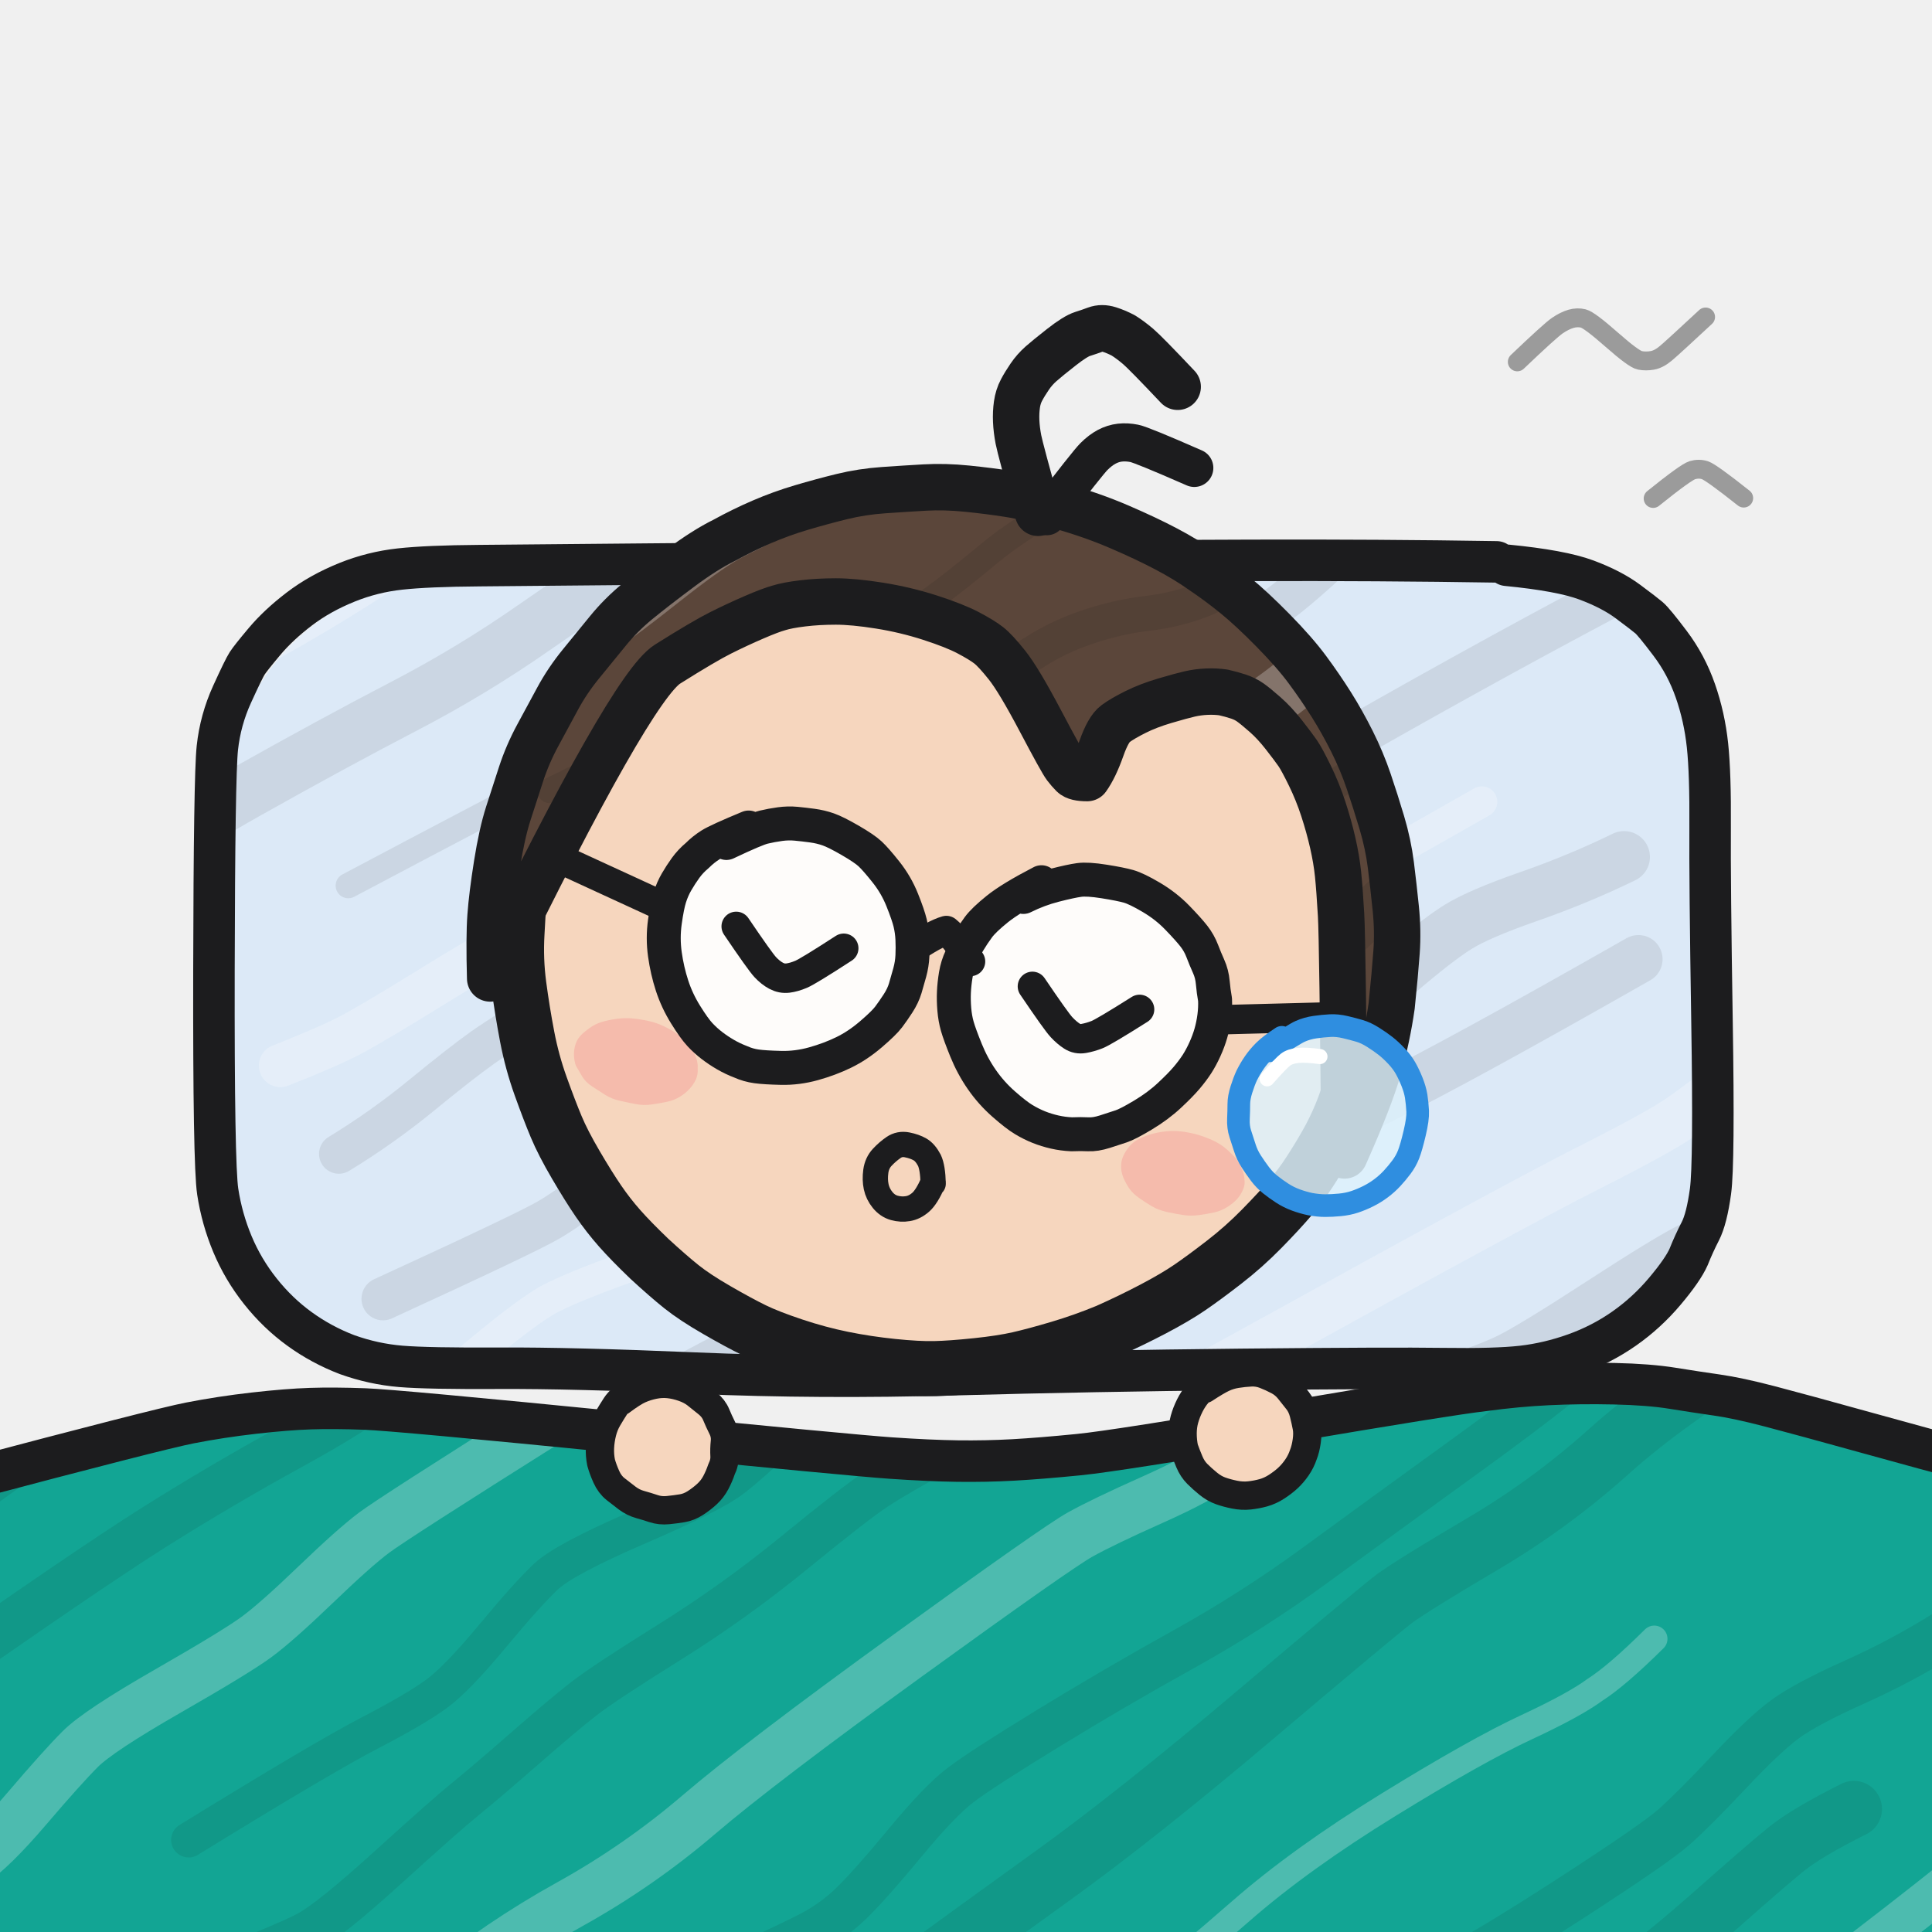
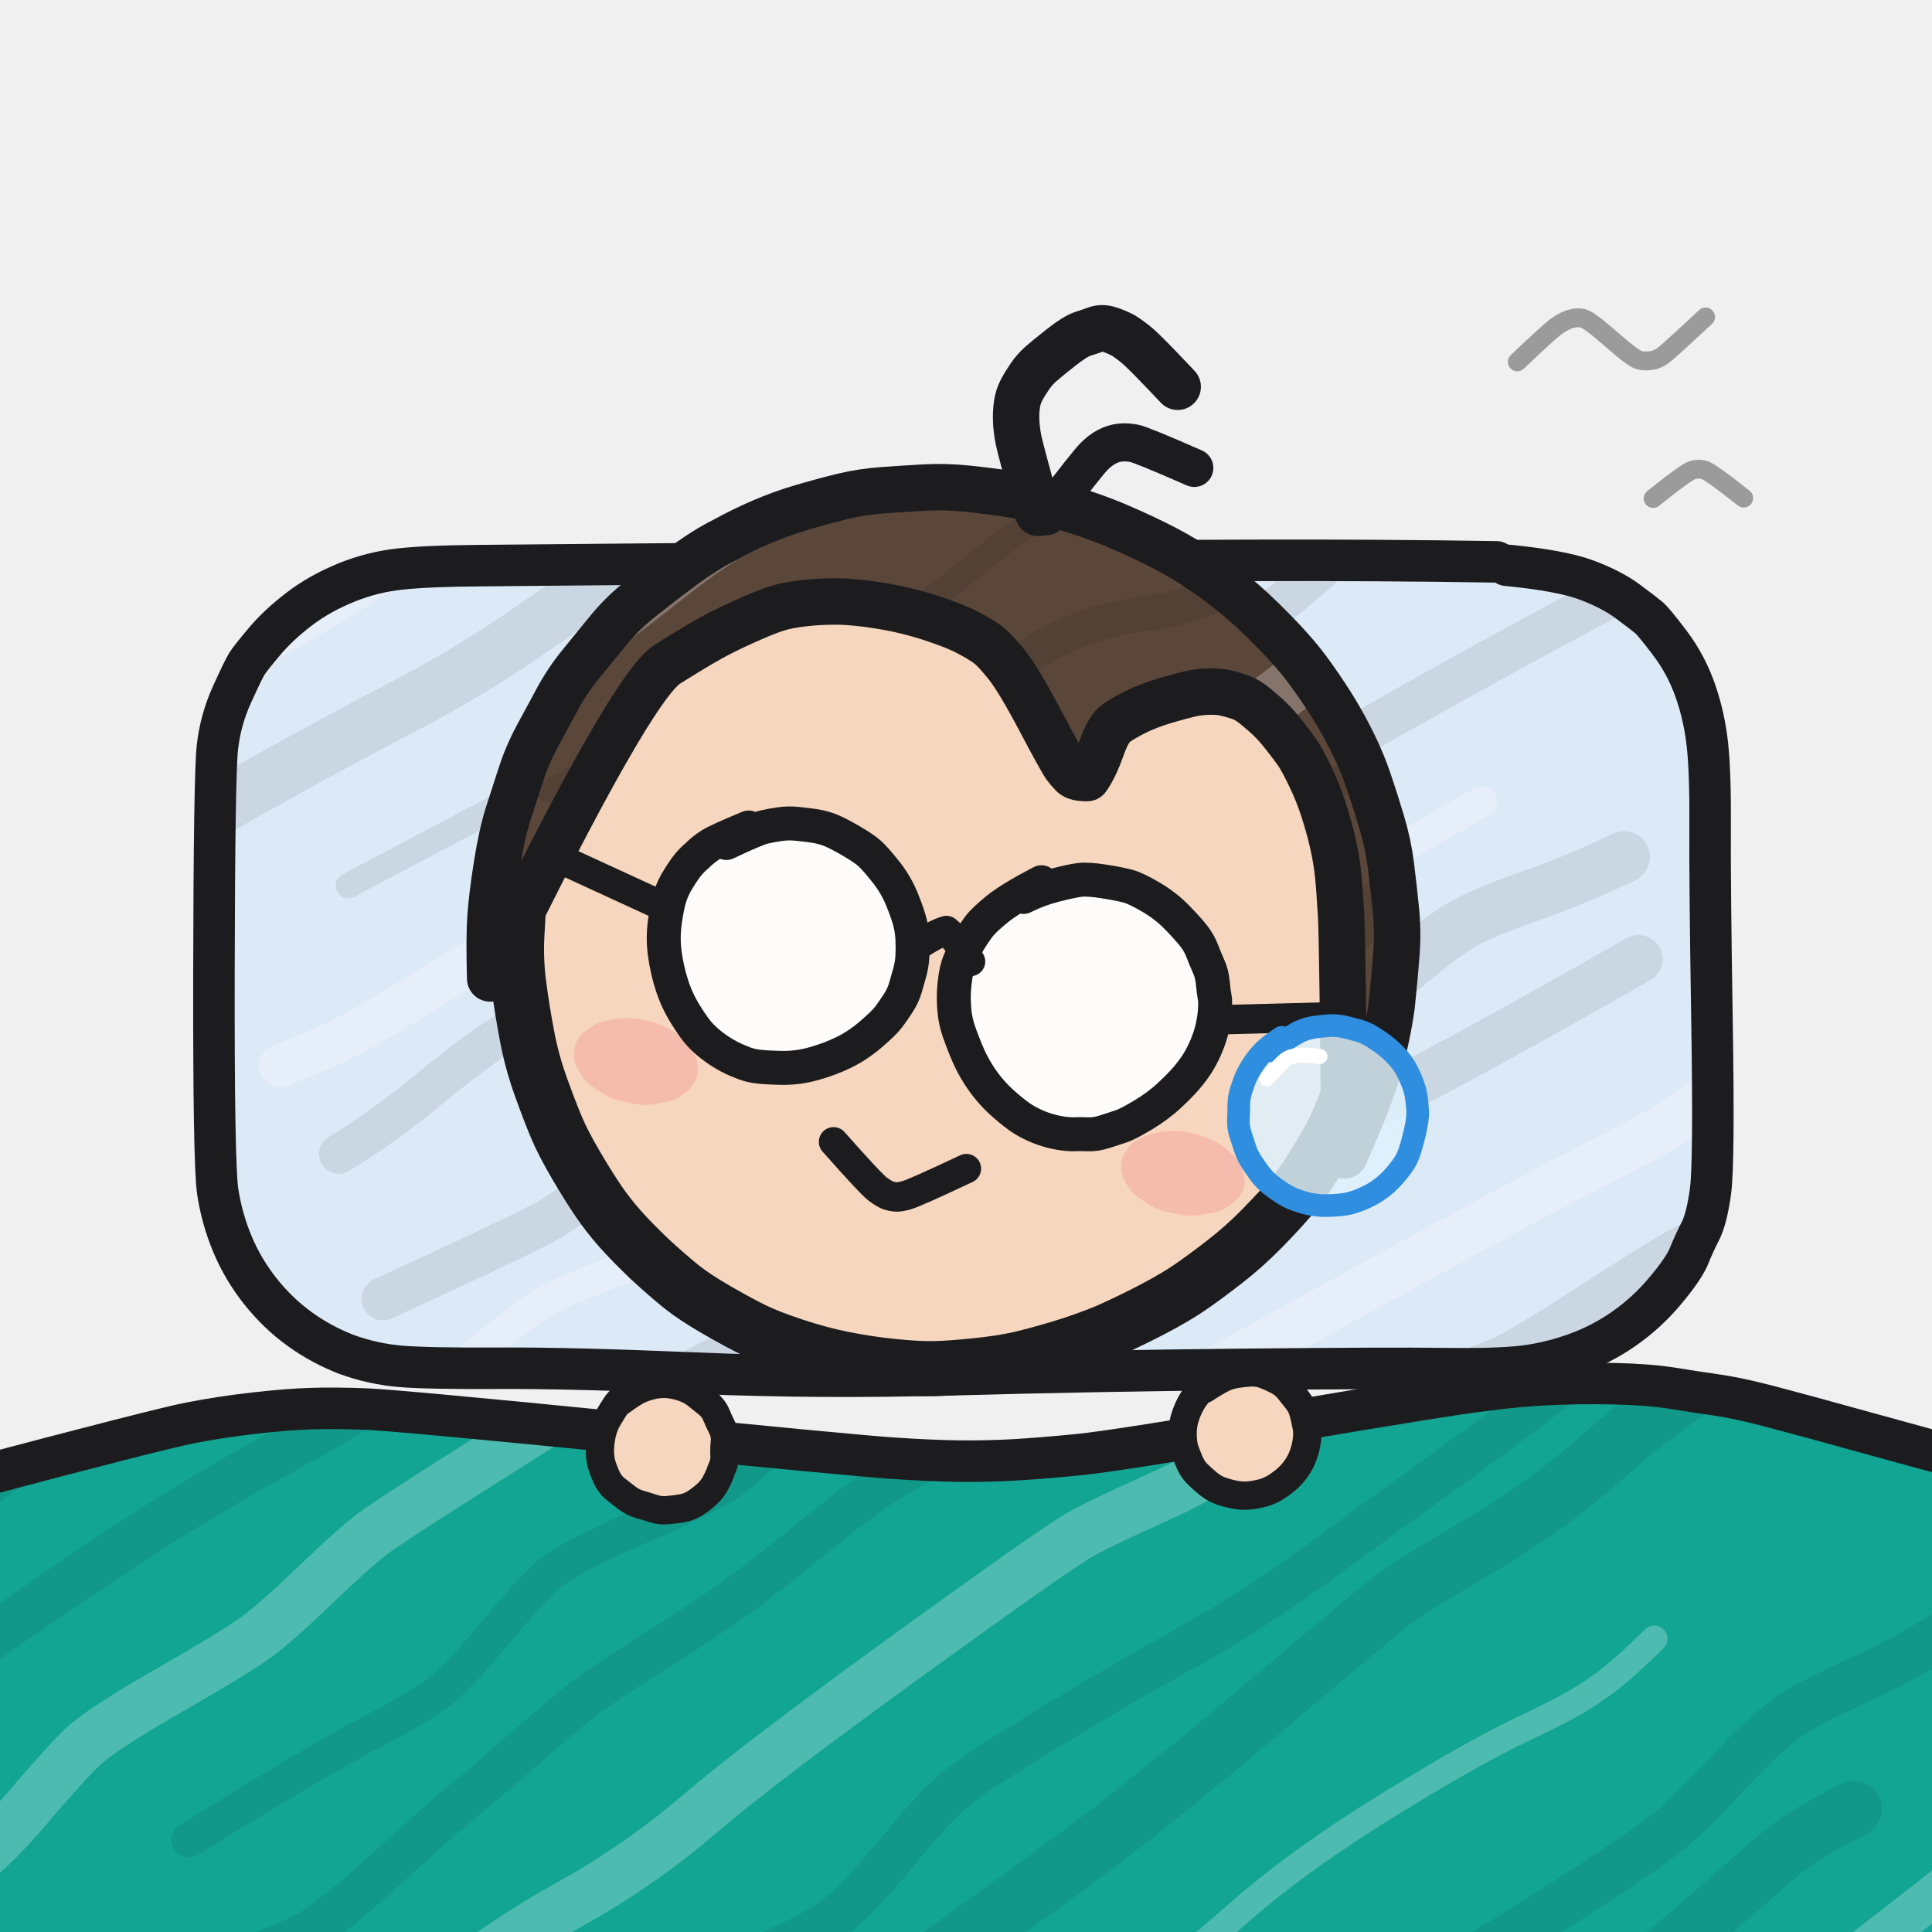
<svg xmlns="http://www.w3.org/2000/svg" viewBox="0 0 512 512" width="512" height="512" fill="none" stroke-linecap="round" stroke-linejoin="round">
  <defs>
    <path id="se1" d="M398.6 152.4q14.5 1.6 17.8 2.9t6.8 2.7t9.2 5.6t10.5 10t7.5 12.5t4.2 14.1t1.4 25.8t0 34.5t-.8 33.6t-1.7 24.3t-4 13.3q-2.8 6.4 -7.2 11.9t-10.1 9.8t-12.4 7t-13.7 3.7t-50.7 1t-93.2 .7t-81.3 1.3t-47.5 .7t-22.8-1.2t-13.8-4.1t-12.5-7.6q-5.8-4.7 -10.4-10.6t-7.9-12.8t-4.5-14.1t-2-21t-.9-23.6t.8-37.3t2.1-34.5t4.2-13.6t7.5-12.1t10.1-9.8t12.3-7q6.6-2.8 13.6-3.7t51.1-.7t85-.4t88.6-1.2t67.4-.4l-2.7 .3z" />
    <clipPath id="se1c">
      <use href="#se1" />
    </clipPath>
    <path id="se2" d="M129.5 262q-.4-11 -.1-16.4t1.1-10.9t2.2-10.7t3.2-10.4t4.3-10.2t5.3-9.9t8.1-11.5t9.1-10.9t10.4-9.6t11.3-8.7t9.6-5.9q5-2.7 10.2-4.9t10.5-4t11-3t11.1-1.9t14.2-.8t14.1 .3t11.2 1.5t11 2.4t10.6 3.5t10.2 4.4t9.6 5.3q4.6 3 9 6.4t8.3 7.2t7.5 8t6.8 8.7t6 9.4t5.1 9.9t5 13.1t3.9 13.5t1.9 11.1t.8 14t-1 16.8q-1.1 8.4 -3.3 16.6t-8.9 23.9q-1.2-49.9 -1.7-57.2t-1.3-13.5t-1.8-10.6t-2.8-9.2t-3.9-9.1t-5.7-9.1t-6.1-7.3t-3.9-3.3t-3.2-1.7t-3.9-1.1t-4.4-.2q-2.2 .1 -4.5 .5t-6.5 1.8t-7.7 2.9t-5.2 3.2t-3.6 6.4t-3.7 7.9q-2.9-.1 -3.8-.9t-1.9-2.2t-6.5-12.1t-8.5-14.7t-4.7-5.4t-5.2-3.2t-9.9-4t-13.1-3t-11.3-.9t-8.7 .6t-8.5 2.2q-4.3 1.5 -11 4.9t-16.8 9.4t-46.9 82.7l-2.6-.1z" />
    <clipPath id="se2c">
      <use href="#se2" />
    </clipPath>
    <path id="se3" d="M-10.5 392.5q36.8-11.7 44.6-13.8t16.2-3.7t17.6-2.4t15.4-.9t14.6 .5t58.9 7.6t63.5 8.2t22.6 1.6t19.4 0t22.2-1.8t25.1-3.5q12.6-2 41.2-7.1t41.9-6.8t19.6-1.9t15.9 .1t18.9 1.8t17.8 3.1t57.4 15.6l-2 133.8l-530.1-1l-.7-129.4z" />
    <clipPath id="se3c">
      <use href="#se3" />
    </clipPath>
  </defs>
  <use href="#se1" fill="#DCE9F7" />
  <g clip-path="url(#se1c)">
    <path d="M-38.9 196.3q20.3-19.3 25.7-23.6t11.6-7.1t19.4-7.1t19.1-7.8t16.5-12.2t16.4-12.5t23.4-13.9t23.8-13t19.3-7.4t37.4-16.9t46.9-27.5q22.8-15.1 44.8-31.3" stroke="#b9c4cf" stroke-width="16.3" opacity="0.5" />
    <path d="M-21 214.5q24-13.3 37.2-17.8t37.8-16.8t47.5-27.3t39.9-26.9t59.1-34.8t59.1-34.7t41.3-24.3" stroke="#ecf3fb" stroke-width="9" opacity="0.55" />
    <path d="M8.4 246.6q33.3-23.5 56.8-36.7t41.6-22.6t34.6-20.9t22.6-15t17.9-9.4t59.8-31.5t72.8-35.7" stroke="#b9c4cf" stroke-width="14.6" opacity="0.5" />
    <path d="M92.3 234.7q85.8-45.5 98.8-50.7t19.2-8.4t23.9-14.1t36.2-20.5t42.2-24t40.3-27.3t40.2-27.4" stroke="#b9c4cf" stroke-width="6.7" opacity="0.5" />
    <path d="M74.3 282.4q12.7-5 18.6-8.1t23.2-13.8t41-23.3t41-23.2t33.3-23.1t39.1-26.6t41.7-21.9t24.8-11t18.4-8.4t24.2-12" stroke="#ecf3fb" stroke-width="11.4" opacity="0.55" />
    <path d="M89.8 305.8q11.5-7 22-15.6t16-12.5t22.6-14.4t23-13.7t18.5-8.1t37-16.3t30.1-14.8t16.3-12t16.4-11.9t23.5-12.9t23.3-13.1q5.5-3.9 15.6-13.3" stroke="#b9c4cf" stroke-width="10.5" opacity="0.5" />
    <path d="M101.5 344.2q37.9-17.4 43.9-20.9t17-12.1t16.8-12.4t24.2-13.4t24.1-13.6t16.2-13.5t16.6-12.9t19.2-8.3t19.4-7.9t48.2-27.1t78.7-43.6" stroke="#b9c4cf" stroke-width="11.4" opacity="0.5" />
    <path d="M84.2 386.8q24-12.9 39.9-26.3t22-16.5t19.1-7.8t19-8t47.4-26.8t77.6-42.7t83.5-46.2" stroke="#ecf3fb" stroke-width="8.2" opacity="0.55" />
    <path d="M110.2 405q47.3-26.6 77.3-42.4t53.8-28.9t29.5-16.7t16.4-12.4t16.3-12.4t25.3-10.4t25.2-10.6t16.1-12.9t16.2-12.6t18.8-8.1t25.3-10.5" stroke="#b9c4cf" stroke-width="13.7" opacity="0.5" />
    <path d="M135.9 432.8q24-14 34.9-23t16.8-12.7t25.8-10.8t25.8-11t16.4-13.2t16.8-12.7t19.4-8.2t19.4-7.9t11.4-8.1t10.1-10.5t10.2-10.1q5.4-4.5 24.2-13.7t67.1-36.7" stroke="#b9c4cf" stroke-width="12.8" opacity="0.5" />
    <path d="M174.7 451.4q26.1-10.1 31.6-14.4t15.5-14.9t15.9-14t18.5-9.4t79.2-42.8t85.2-46.2t24.3-13.3t16.7-12.6t23.3-15" stroke="#ecf3fb" stroke-width="12.5" opacity="0.55" />
    <path d="M172.5 483q110.1-61 128.9-70.4t24.6-13.3t17-12.6t17.2-12.2t19.7-7.8t19.9-7.4t23.9-14.6t23.9-14.6t19.6-7.9" stroke="#b9c4cf" stroke-width="12.1" opacity="0.5" />
    <path d="M172.8 514.9q24.4-12 30.2-15.4t16.6-11.9t16.4-12.3t12-6.4t19.4-7t36.1-18.8t41.8-22.4t24.8-11.2t23.2-14.2t27-20.9t15.3-14.3q5.4-4.1 11.8-6.6t19.8-6.4t60.9-30.1" stroke="#b9c4cf" stroke-width="13.7" opacity="0.5" />
    <path d="M241.4 519.6q12.2-6.3 29.7-16.9t22.9-14.8t15.3-14.5t15.9-13.5t19.5-7.1t19.7-6.7t30.2-16t36.2-19.1t35.5-20.3t40.1-26.1t52.7-31.5" stroke="#ecf3fb" stroke-width="15.3" opacity="0.55" />
  </g>
  <path d="M399.3 149.8q14.4 1.4 21.1 3.9t11 5.7t5.6 4.3t5.6 6.8t6.7 12.6t3.2 14.4t.7 21.7t.5 51.7t-.4 44.8t-2.7 10.6t-3.1 6.8q-1.5 3.4 -6.3 9.1t-10.8 9.9t-13 6.7t-14 3.3t-20.8 .6t-53.6 .2t-75.8 1.4t-68.9-.4t-51.9-1.3t-26.2-.5t-14.2-3.1q-6.8-2.6 -12.6-6.8t-10.4-10t-7.4-12.5t-3.9-13.9t-1-58.7t.9-58.9t3.9-14.2t4-8.2t4.6-5.8t9.2-8.6t12.7-7.1q6.7-2.7 14-3.5t21.1-.9t44-.4t78.6-.6t82.1-.4t64.8 .4" stroke="#1c1c1e" stroke-width="11" />
  <path d="M197.7 160.6q.2-.6 5.8-3.8t9.5-4.8t10.2-3.6t10.6-2.8t11-1.5t11.1-.4t8.9 .6t8.9 1.4t8.7 2.3t8.5 3.1t8.2 3.9q4 2.1 9.7 5.9t9.1 6.8t8.2 7.8t7.6 8.4t6.5 9.1t6.6 11.6t4.6 10t3.5 10.3t2.6 10.6t1.4 10.8t.6 10.9q-.1 4.4 -.5 8.7t-1.2 8.7t-1.9 8.6t-2.8 8.4t-3.5 8.2t-5.6 9.8t-6.4 9.2t-7.6 8.3t-8.2 7.7t-9 6.5t-9.5 5.8q-4 2.2 -10.1 4.8t-12.3 4.5t-10.5 2.9t-10.5 1.7t-10.7 .8t-10.7-.5t-10.6-1.5t-10.5-2.9t-10.3-3.9t-8-4.1t-7.7-4.8q-3.8-2.6 -7.4-5.5t-8.4-7.8t-7.9-8.4t-6.8-9.2t-6.9-11.7t-4.8-10.2t-3-8.4t-2.3-8.6t-1.4-8.7t-.6-8.8t.3-8.8q.4-4.4 1.7-10.9t2.6-10.9t3.9-10.4t4.8-10.1t5.8-9.4t8-10.6t7.4-8.2t8.3-7.2t9-6.6t4-3.1z" fill="#F6D6BE" />
  <path d="M194 155.5q11.4-6.2 15.4-8t10.3-3.7t10.7-3t11.1-1.6t11.3-.6t9.1 .4t9.1 1.3t11.1 2.6t10.8 3.6t8.2 3.6t7.8 4.3q3.8 2.3 7.3 4.9t8.5 6.9t9.1 9.4t6.9 8.5t4.7 7.5t5 10t5.1 12.5t3.7 13.1t2.5 13.5t1 11.3t-.2 11.3q-.4 6.7 -1.1 11.1t-2.5 10.6t-3.5 10.3t-3.8 7.8t-4.5 7.4t-5.2 7t-7.5 8.1t-10 8.9t-9.1 6.7t-9.7 5.7t-12.2 5.9q-6.3 2.6 -12.7 4.5t-10.8 2.9t-11.1 1.7t-11.1 .8t-11.2-.6t-13.2-2t-13-3.5t-10.5-4.1t-9.8-5.3t-9.4-6.2t-8.5-7.4q-4.9-4.7 -7.9-8.1t-5.6-7.2t-6-9.6t-5.2-10.1t-4.1-10.7t-3.6-13.2t-2.2-13.6t-.5-13.7t.6-11.4t1.5-8.9t3-10.8q2-6.4 3.8-10.4t5.1-9.9t7.3-11.2t8.4-10.3t9.6-9.2t10.6-8.1t11.5-6.8t14.3-6.4" stroke="#1c1c1e" stroke-width="14.6" />
  <use href="#se2" fill="#5B463A" />
  <g clip-path="url(#se2c)">
    <path d="M81.9 171.3q33.8-21.8 43.8-31.3t15.6-13.3t24.2-11.5t41.4-21.8t41.5-21.6t24.4-11.1t26.8-20.6" stroke="#4c3b31" stroke-width="12.4" opacity="0.5" />
    <path d="M83.1 207.9q22.3-15 28.2-18.3t24.7-10.8t24.4-11.3t16.2-12.2t16.5-11.8t115-55.5" stroke="#a59993" stroke-width="10.8" opacity="0.55" />
    <path d="M145.7 209.5q95.5-46.8 100.9-50.6t15.9-12.5t34-20.7" stroke="#4c3b31" stroke-width="6.7" opacity="0.5" />
    <path d="M148.3 249.5q10.7-8 34.4-20t46-26.1t33.2-22.1t16.6-11t12.4-5t13.5-2.8t13.4-3.2t41.2-21.2" stroke="#4c3b31" stroke-width="9.3" opacity="0.5" />
    <path d="M157.1 276.6q11.6-6.4 25.3-9.2t20-4.9t29.7-15t40.2-23.4t40.2-23.5t33.3-22.1t15.7-12.9t17.2-10.1" stroke="#a59993" stroke-width="14.4" opacity="0.55" />
    <path d="M185.9 301.3q24.4-13.3 30-17.5t16.3-13.6t35.3-22.3t38.5-16.6t20.4-6.2t23.7-14.6t29.7-18" stroke="#4c3b31" stroke-width="8.1" opacity="0.5" />
    <path d="M174.2 342.8q40.6-11.8 46.5-15.4t17.1-11.7t17.3-11.5t19.1-8.2t19.2-7.8t24.2-13.2t23.7-14.1t26.4-23.3" stroke="#4c3b31" stroke-width="12.7" opacity="0.5" />
    <path d="M200.5 378.5q23.3-13.2 38.7-26.7t38.8-26.4t41.9-20.9t35.8-18.1t52.6-29.1" stroke="#a59993" stroke-width="11.5" opacity="0.55" />
  </g>
  <path d="M129.9 259.3q-.3-11 .1-16.5t1.7-13.7t3-13.5t3.4-10.5t4.4-10.2t5.3-9.8t6.2-9.2t7.1-8.7t7.9-7.9t11.1-8.6t11.8-7.5q4.9-2.7 10-4.9t10.5-3.8t10.7-2.9t11-1.7t11-.7t11.2 .3t11 1.4t13.6 3.2t15.7 5.5t12.5 5.9t9.4 5.7q4.6 3.1 8.9 6.6t10 9.3t9.1 10.4t6.3 9.2t5.5 9.8t4.4 10.5t3.5 11t2.4 11.3t1.3 11.5t.2 11.5t-1.3 14.3q-1.2 8.4 -3.5 16.5t-9 23.1q-.5-56.8 -.9-63.7t-.8-10.8t-1.4-8.3t-2.5-9t-3.6-8.9t-3.2-5.9t-3.6-4.8t-5-5.4t-3.9-3.2t-3.2-1.6t-4-1.1q-2.1-.3 -4.4-.2t-4.5 .6t-6.6 1.8t-7.8 3t-5.3 3.1t-3.7 6.5t-3.8 7.9q-2.9 0 -3.8-.9t-1.9-2.2t-6.7-12.1t-8.8-14.7t-4.9-5.3t-5.4-3.3t-10.1-4t-13.4-3.2t-11.6-1.1t-8.8 .5t-6.3 1.2q-2.2 .6 -6.6 2.5t-8.8 4.1t-14.1 8.3t-47 82.5" stroke="#1c1c1e" stroke-width="12.3" />
  <path d="M193 223.5q3.9-1.9 6-2.6t4.3-1t4.3-.4t4.4 .3t4.2 .9t6 2.7t7.1 5t4.7 4.7t2.5 3.8t1.9 4t1.3 4.4q.4 2.2 .5 4.5t-.2 4.5t-.9 4.5t-1.5 4.2t-2.1 4t-4.2 5.2t-4.9 4.5t-3.8 2.3t-4.1 1.8t-4.3 1.2t-4.5 .5q-2.3 .1 -4.5-.2t-4.5-.8t-4.2-1.6t-4-2.2t-3.6-2.7t-4.4-5t-3.8-5.5t-1.8-4.2t-1.2-4.3t-.6-4.5t0-4.6q.2-2.2 .8-4.5t1.4-4.3t1.9-4.1t2.6-3.7t3-3.4t5.4-4.2l.8 .8z" fill="#FFFFFF" opacity="0.92" />
  <path d="M271.9 239.8q8.1-3.4 10.3-3.9t4.4-.5t4.4 0t4.5 .8t4.2 1.4t4 2.2t3.5 2.7t4.2 5.2t4.1 7.7t2 6.2t.6 4.4q.1 2.1 -.1 4.3t-.7 4.3t-1.3 4.2t-3.3 5.7t-4 5.2t-3.3 2.8t-3.7 2.4t-4.1 1.8t-4.3 1.2t-4.4 .4t-4.4-.3q-2.2-.3 -4.4-1t-4.1-1.5t-5.6-3.6t-6.5-6t-3.9-5.4t-1.9-4.1t-1.2-4.4t-.6-4.5t.2-4.5t.7-4.5t1.4-4.3q.9-2.1 2-4.1t2.6-3.7t3-3.3t5.4-4.2l.3 .9z" fill="#FFFFFF" opacity="0.92" />
  <path d="M184.9 283.2q.1 1.6 -.5 2.9t-1.7 2.5t-2.6 2.1t-3.4 1.3t-4 .7t-4.2-.1t-4.3-.9t-3.9-1.6t-3.4-2.2t-2.6-2.6t-1.7-2.9q-.5-1.5 -.5-3t.5-2.9t1.7-2.5t2.6-2t3.4-1.4t4-.7t4.3 .1t4.2 .8t4 1.6t3.3 2.1t2.6 2.7q1.1 1.4 1.7 2.9t.5 3.1z" fill="#F5A9A0" opacity="0.6" />
  <path d="M329.8 312.7q.2 1.2 -.4 2.6t-1.6 2.5t-2.6 2.1t-3.4 1.4t-4 .7t-4.2 0t-4.3-.8t-4-1.5t-3.4-2.2t-2.6-2.5t-1.6-2.9q-.6-1.5 -.6-3t.6-2.8t1.6-2.5t2.6-2t3.4-1.3t3.9-.7t4.3 .1t4.2 .9t3.9 1.5t3.4 2.2t2.6 2.6q1 1.4 1.6 2.9t.6 2.7z" fill="#F5A9A0" opacity="0.6" />
-   <path d="M195.1 245.5q6.3 9.3 7.7 10.8t2.9 2.3t3.1 .6t3.5-1t11.3-6.9" stroke="#1c1c1e" stroke-width="7.8" />
-   <path d="M273.6 261.4q6.3 9.3 7.7 10.8t2.8 2.4t3.1 .6t3.5-1t11.3-6.7" stroke="#1c1c1e" stroke-width="7.8" />
-   <path d="M247.3 313.3q-1.7 3.9 -3.3 5.3t-3.4 1.7t-3.6-.2t-3.1-2.1t-1.7-3.5t-.1-4.1t1.7-3.7t3-2.6t3.6-.7t3.4 1.2t2.5 2.9q.9 1.9 1 6.2" stroke="#1c1c1e" stroke-width="6.7" />
+   <path d="M220.9 302.6q10 11.3 11.8 12.6t2.7 1.6t1.9 .4t3.1-.5t15.7-7" stroke="#1c1c1e" stroke-width="7.8" />
  <path d="M192.5 223.4q7.8-3.7 9.9-4.2t4.3-.8t4.3-.1t4.3 .5t4.2 1t5.8 2.9t5.3 3.6t4.2 4.8t4.3 7.4t2.1 6.1t.6 4.3q.1 2.2 0 4.4t-.7 4.4t-1.2 4.2t-1.9 4t-2.5 3.6t-4.7 4.6t-7.2 4.8t-8 3t-8.6 1.1t-6.5-.4t-4.2-1.2q-2.1-.8 -4-1.9t-3.6-2.4t-3.2-2.9t-3.8-5.3t-3.6-7.7t-1.9-8.3t0-8.6t1.3-6.5t1.8-4.1t2.4-3.7t3.1-3.3q1.6-1.6 3.5-2.8t10.1-4.6" stroke="#1c1c1e" stroke-width="9" />
  <path d="M271.2 237.7q4-2 8.3-3.1t6.5-1.4t6.6 .4t6.5 1.3t6 2.9t6.9 5.4t4.4 4.9t2.2 3.9t1.7 4.1t1.1 4.3t.6 4.5q.1 2.2 -.2 4.5t-.9 4.4t-1.6 4.3t-2.1 3.9t-2.7 3.6t-4.6 4.7t-7 5.2t-5.8 3t-4.3 1.4t-4.4 .7t-4.4 0q-2.3-.1 -4.5-.6t-4.2-1.3t-4-2t-5.3-4.1t-5.8-6.5t-4.2-7.8t-2.3-6.3t-.8-4.5t-.1-4.6t.5-4.6t1.4-4.5q.8-2.2 2-4.2t2.6-3.9t5-4.8t11.7-7.1" stroke="#1c1c1e" stroke-width="9" />
  <path d="M241.7 251.6q5.9-4.1 9.1-5q2.6 2.1 6.4 8.2" stroke="#1c1c1e" stroke-width="7.8" />
  <path d="M176.2 240.4l-31.3-14.4" stroke="#1c1c1e" stroke-width="7.8" />
  <path d="M321.4 270.3l34.4-.9" stroke="#1c1c1e" stroke-width="7.8" />
  <path d="M275.1 135.9q-4.7-16.8 -5.2-19.4t-.6-4.9t.2-4.4t1.2-3.8t2.2-3.6t3-3.4t5.4-4.4t5.6-3.5t3.5-1.2t3.5 0t3.8 1.6q1.9 1.2 3.9 2.9t10.5 10.7" stroke="#1c1c1e" stroke-width="12.3" />
  <path d="M277.4 136.8q10.8-14.1 12.5-15.8t3.4-2.6t3.5-1.1t3.8 .2t15.9 6.5" stroke="#1c1c1e" stroke-width="10.1" />
  <use href="#se3" fill="#12A594" />
  <g clip-path="url(#se3c)">
    <path d="M-100.4 383.1q9.4-10.4 14.7-14.6t18.6-9.1t19.5-7.9t11.4-7.6t14.6-14.6t31.6-26.1t40.4-25.4t35.2-21.1t22.2-15.7t14.5-14.9t14-15.5q5-4.7 22-16.1t38.9-27.6t55.6-39.3" stroke="#0f8b7c" stroke-width="14.3" opacity="0.5" />
    <path d="M-35.7 383q44.7-31.4 53.7-42.3t14.1-15.5t22.1-16.1t39-27.7t38.8-27.9t33.2-24.1t38.5-28.3t45.6-30.4t35.4-20.8t17.8-10.5t14.4-15q9-10.9 19.3-20" stroke="#7dcec4" stroke-width="14.4" opacity="0.55" />
    <path d="M-44.3 422.3q56-40.8 73.1-52.5t33.7-24.5t39.1-28.7t46.3-30.6t36-21.2t17.7-11t14.4-15.5t14.6-15.4t17.8-10.9t18.1-10.4t21.3-17.8q15.5-14.1 50.8-36.2" stroke="#0f8b7c" stroke-width="12.5" opacity="0.5" />
    <path d="M-22.6 448q45.7-32.1 63.5-43.3t36.2-21.3t23.6-15t14.4-15.8t15-15t18.1-10.7t18.1-10.7t16-13.6t15.6-14.1t46.9-30.5t53.9-32.5q12.5-6.5 18.4-10.3t15.6-14.1" stroke="#0f8b7c" stroke-width="12.2" opacity="0.5" />
    <path d="M-26 504.1q12.5-6.4 18.2-10.2t15-14.7t14.1-15.7t23.1-15.3t23.6-14.4t15.6-13.8t15.5-13.8t46.5-29.9t53.4-32.1t18.1-10.3t14.9-14.8q9.1-10.9 14-15.9t11.1-8.3t19.4-8.4t18.9-9.2t15.7-13.6t31.3-27.5t44.4-32.7" stroke="#7dcec4" stroke-width="13.3" opacity="0.55" />
    <path d="M50 487.6q35.4-21.8 47.9-28.3t17.9-10.5t14.7-15.2t14.2-15.8t24.6-13.1t25-12.6t15.6-13.9t31.4-27.4t38.9-28.9t33.8-24.1t21.8-17q5.7-4 18-10.6t23.9-14.1" stroke="#0f8b7c" stroke-width="9.3" opacity="0.5" />
    <path d="M49.4 525.3q26.3-10.1 32.3-13.4t21.2-17.1t20.5-18.1t15.6-13.3t15.7-13.2t22.7-15t33.2-23.8t21.5-16.7t17.7-10.3t17.9-10.1t21.2-17.1q15.6-13.4 81.8-61.1" stroke="#0f8b7c" stroke-width="11.1" opacity="0.5" />
    <path d="M64.9 564q23.8-14.7 29.5-18.7t21.9-17.2t34.6-23.4t34.3-23.8t55.4-42.2t45.6-32t19.1-9.2t18.5-10t14.5-15.6t14.4-15.8t29.1-19.1q23.8-14.6 36.3-21.1t34.9-23" stroke="#7dcec4" stroke-width="13.4" opacity="0.55" />
    <path d="M93.3 592.5q10.7-8.8 50-37.1t52.2-34.1t19.1-9t11.2-8.1t14.1-15.9t14.6-15.2t23.3-15.1t36-21t35-22.4t39.2-28.5t32.9-25.3q10.4-9.3 53-44.8" stroke="#0f8b7c" stroke-width="11.4" opacity="0.5" />
    <path d="M63.9 644.9q11.2-7.9 24-13.7t18.9-8.9t11.1-8t14-15.8t14.5-15.2t23-14.9t35.8-20.8t34.7-22.2t38.9-28.2t53.8-42.7t37-30.9q5.6-4 23.4-14.5t33.2-24.3t39-28.1t48.3-26.7" stroke="#0f8b7c" stroke-width="15.9" opacity="0.5" />
    <path d="M113.2 667q11.9-7 28.5-19.4t39.1-28.3t32.8-25.2t31.6-27t26.8-21.7t17.8-10.7t17.8-10.6t21.3-17.7t39.2-28.2t36.3-20.4t18.3-10q5.8-3.7 15.7-13.5" stroke="#7dcec4" stroke-width="7" opacity="0.55" />
    <path d="M147.1 689.4q20.7-17.8 26.3-21.7t17.5-10.5t17.6-10.5t21-17.5t38.6-27.8t35.7-20.2t18.2-9.7t10.8-8.3t14.5-14.8t15.1-13.9t18-10q12.3-6.2 35.2-21t28-19.3t14.6-14.6t15-14.1t18.2-9.7t24.2-12.9" stroke="#0f8b7c" stroke-width="12.5" opacity="0.5" />
    <path d="M139.1 728.6q47.8-28.9 60.4-35.2t18.5-10t20.7-18.9t20.8-18.8t18.5-10t35.7-21.8t33-25.7t14.9-15.1t11.3-8.1t18.9-9.4t18.4-10.2q5.5-4.3 15.7-14t15.6-14t15.9-13.6t15.9-13.7t18-10.7" stroke="#0f8b7c" stroke-width="14.9" opacity="0.5" />
    <path d="M225.3 710.7q10.2-9.2 19.7-19.3t15.1-14t18.3-9.6t18.4-9.3t15.8-13.1t30.7-27.3t26.3-21.7t18.5-9.2t18.9-8.8t23-14.7t55-40.1q38-28.8 58.6-46.9" stroke="#7dcec4" stroke-width="11.1" opacity="0.55" />
    <path d="M233.7 745.6q31-26.8 36.7-30.5t18.6-9t35.8-20.2t60.8-43.6t53.2-42.3t21-17.4t17.8-10.3t55.9-38.7" stroke="#0f8b7c" stroke-width="9.4" opacity="0.5" />
    <path d="M215.4 805.9q34.6-23.3 56.7-40.1t38.6-29.5t26.7-22.3t15.9-13.5t17.9-10.8t18.1-10.4t28.1-20.4t38.8-29.2t26.7-22.3t15.7-13.8t29-19.1q23.5-14.8 36.6-20.4t18.6-9.8t23.3-27" stroke="#0f8b7c" stroke-width="13.5" opacity="0.5" />
  </g>
  <path d="M-10 392.5q52.1-13.8 60.3-15.4t17-2.6t15-1.2t14.4 .1t68.7 6.3t70.7 6.7t17.7 .8t14.7-.3t17.3-1.4t54.3-8.5t53.1-8.5q8.8-1.2 17.1-1.6t17.5-.2t15.4 1.2t11.8 1.8t14 3t25.7 7t26.5 7.2" stroke="#1c1c1e" stroke-width="11" />
  <path d="M166.1 373.5q3.1-2.3 4.9-3.1t3.6-1t3.9-.2t3.7 .8t3.4 1.8t2.8 2.5t2.1 3.1t1.4 3.5t.6 3.7t-.3 3.8t-1.3 3.6q-.8 1.8 -2.1 3.2t-2.8 2.6t-3.4 1.9t-3.8 .9t-3.8-.1t-3.7-1t-3.4-1.9t-2.8-2.5t-2.1-3.2t-1.2-3.6t-.5-3.8q0-1.9 .5-3.8t1.3-3.6t3.4-4.8l-.4 1.2z" fill="#F6D6BE" />
  <path d="M164.5 371.4q3.2-2.4 5-3.2t3.8-1.2t3.9-.2t3.9 .9t3.4 1.8t3 2.4t2.3 3t1.6 3.5t.7 3.7t-.1 3.7t-.8 3.6q-.6 1.8 -1.5 3.5t-2.3 3t-3.1 2.4t-3.5 1.4t-3.8 .5t-3.8-.4t-3.6-1.1t-3.4-1.7t-3.1-2.4t-2.4-3.2t-1.4-3.8q-.4-2 -.3-4t.6-4t1.5-3.7t2.1-3.4t4.4-4.1" stroke="#1c1c1e" stroke-width="7.5" />
  <path d="M320.5 369.7q3.1-2.2 4.9-2.9t3.6-1t3.8-.2t3.8 .6t3.4 1.7t2.9 2.5t2.1 3.1t1.3 3.5t.5 3.8t-.3 3.7t-1.3 3.6q-.8 1.7 -2.1 3.2t-2.9 2.5t-3.4 1.8t-3.7 .8t-3.9 0t-3.7-.9t-3.4-1.8t-2.8-2.5t-2.2-3.2t-1.3-3.5t-.5-3.8q0-1.9 .5-3.7t1.3-3.6t3.5-4.5l-.1 .8z" fill="#F6D6BE" />
  <path d="M319.2 368.1q3.2-2.1 4.9-2.9t3.6-1.1t3.8-.4t3.7 .6t3.5 1.6t2.9 2.4t2.3 2.9t1.6 3.4t.8 3.6t0 3.7t-.9 3.6q-.6 1.8 -1.7 3.4t-2.4 2.8t-3 2.3t-3.5 1.6t-3.7 .7t-3.9-.2t-3.7-1t-3.3-1.9t-2.9-2.6t-2.1-3.2t-1.4-3.6q-.4-1.9 -.4-3.9t.5-3.8t1.4-3.6t2.1-3.2t4.4-3.8" stroke="#1c1c1e" stroke-width="7.5" />
  <path d="M336.3 278.8q6.4-4.4 8.3-5.1t3.8-1.1t4-.4t4 .4t3.8 1.1t3.7 1.7t3.3 2.2t2.8 2.8t2.4 3.3t1.8 3.6t1 3.8q.4 2 .4 3.9t-.7 5.8t-1.6 5.7t-1.9 3.4t-2.4 3t-3 2.6t-3.3 2.1t-3.6 1.5t-3.8 .9t-4 .2t-3.9-.4q-1.9-.4 -3.8-1.1t-3.5-1.8t-3.2-2.3t-2.8-2.8t-2.2-3.2t-1.7-3.6t-1.2-3.8t-.5-3.9t.1-3.9t.7-3.9t1.4-3.7q.8-1.8 2-3.5t2.5-3t4.7-3.7l-3.6 3.2z" fill="#DDF1FB" opacity="0.85" />
  <path d="M336.3 278.5q6.5-4.4 8.3-5.2t3.9-1.1t4-.4t4 .4t3.8 1t3.6 1.7t3.3 2.3t2.9 2.7t2.4 3.2t1.7 3.6t1.1 3.8q.3 2 .4 4t-.8 5.8t-1.6 5.6t-1.9 3.4t-2.5 3t-2.9 2.6t-3.4 2.1t-3.6 1.5t-3.9 .8t-3.9 .2t-4-.4q-1.9-.4 -3.8-1.1t-3.6-1.8t-3.2-2.3t-2.7-2.8t-2.3-3.3t-1.7-3.6t-1.2-3.7t-.5-4t.1-3.9t.7-3.9t1.4-3.7q.9-1.8 2-3.4t2.6-3.1t4.7-3.6" stroke="#2F8EE0" stroke-width="6" />
  <path d="M335.8 285.9q3.7-4.2 4.9-5.1t3.3-1.1t5.8 .3" stroke="#FFFFFF" stroke-width="4" />
  <path d="M402.1 95.9q8.7-8.3 10.6-9.6t3.6-1.8t3.3-.1t7.5 5.6t7.5 5.5t3.3 0t3.6-1.9t10.5-9.6" stroke="#9b9b9b" stroke-width="5" />
  <path d="M438.1 132.1q8.7-7 10.4-7.5t3.3 0t10.3 7.4" stroke="#9b9b9b" stroke-width="5" />
</svg>
